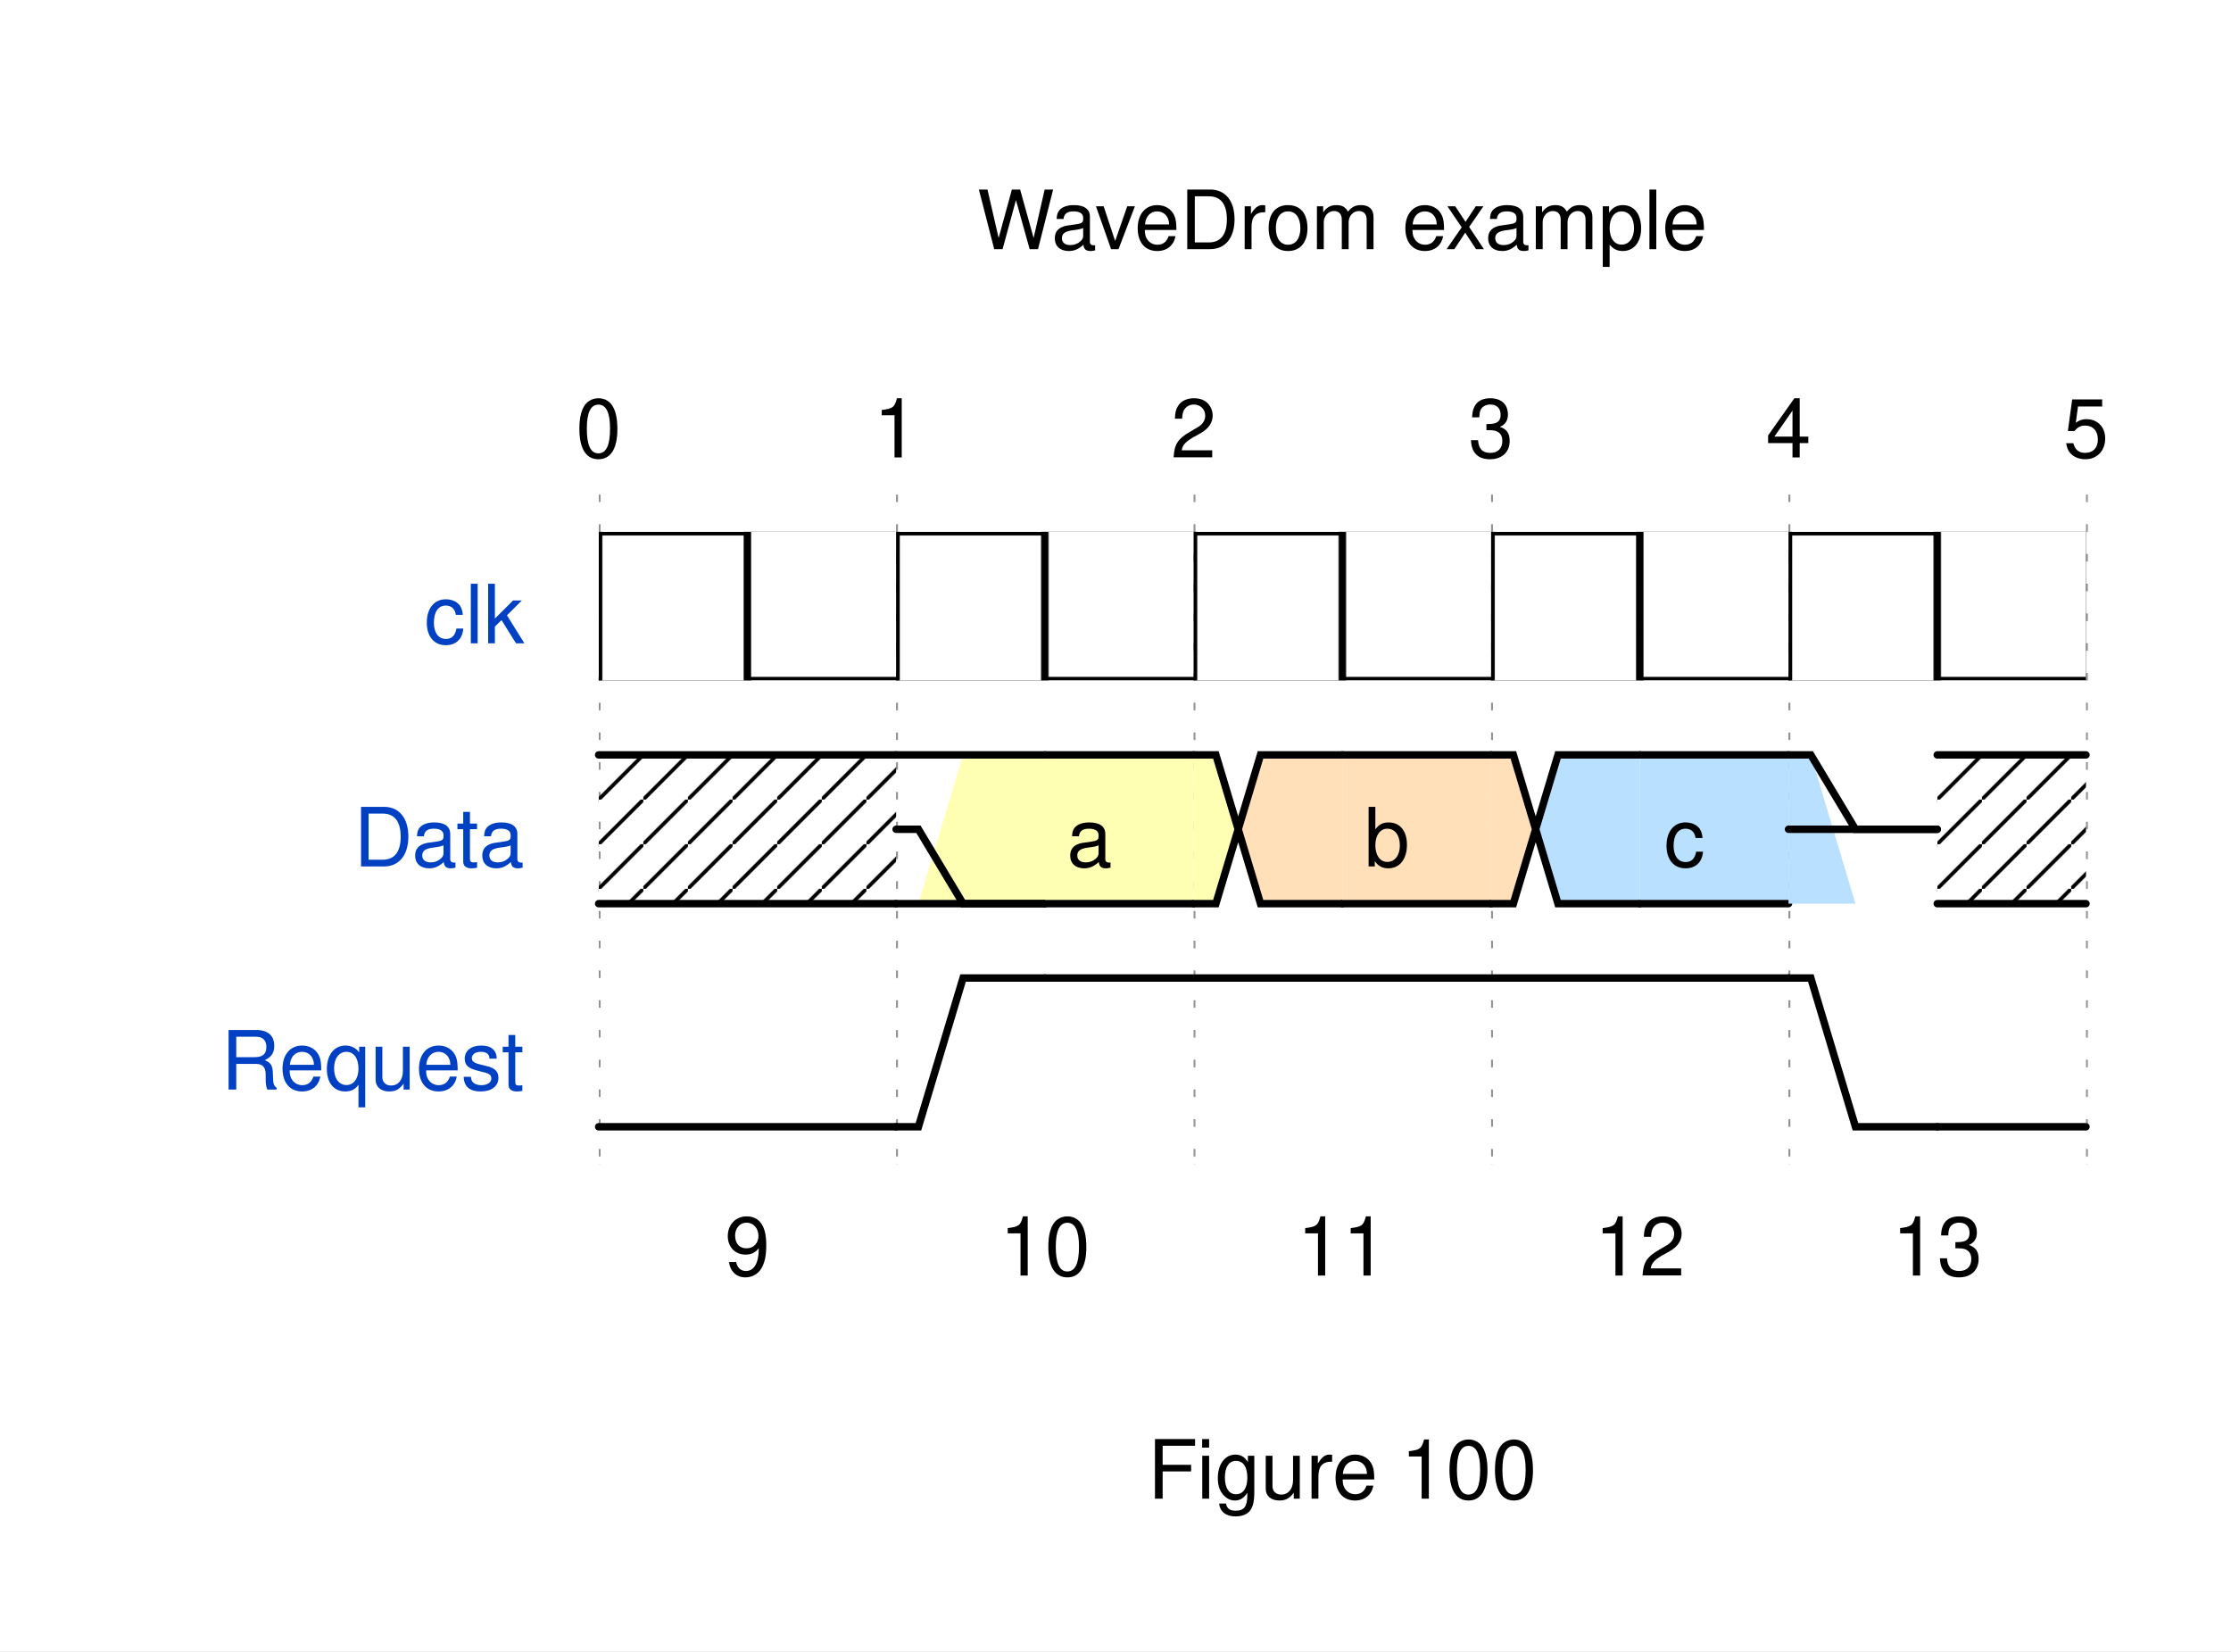
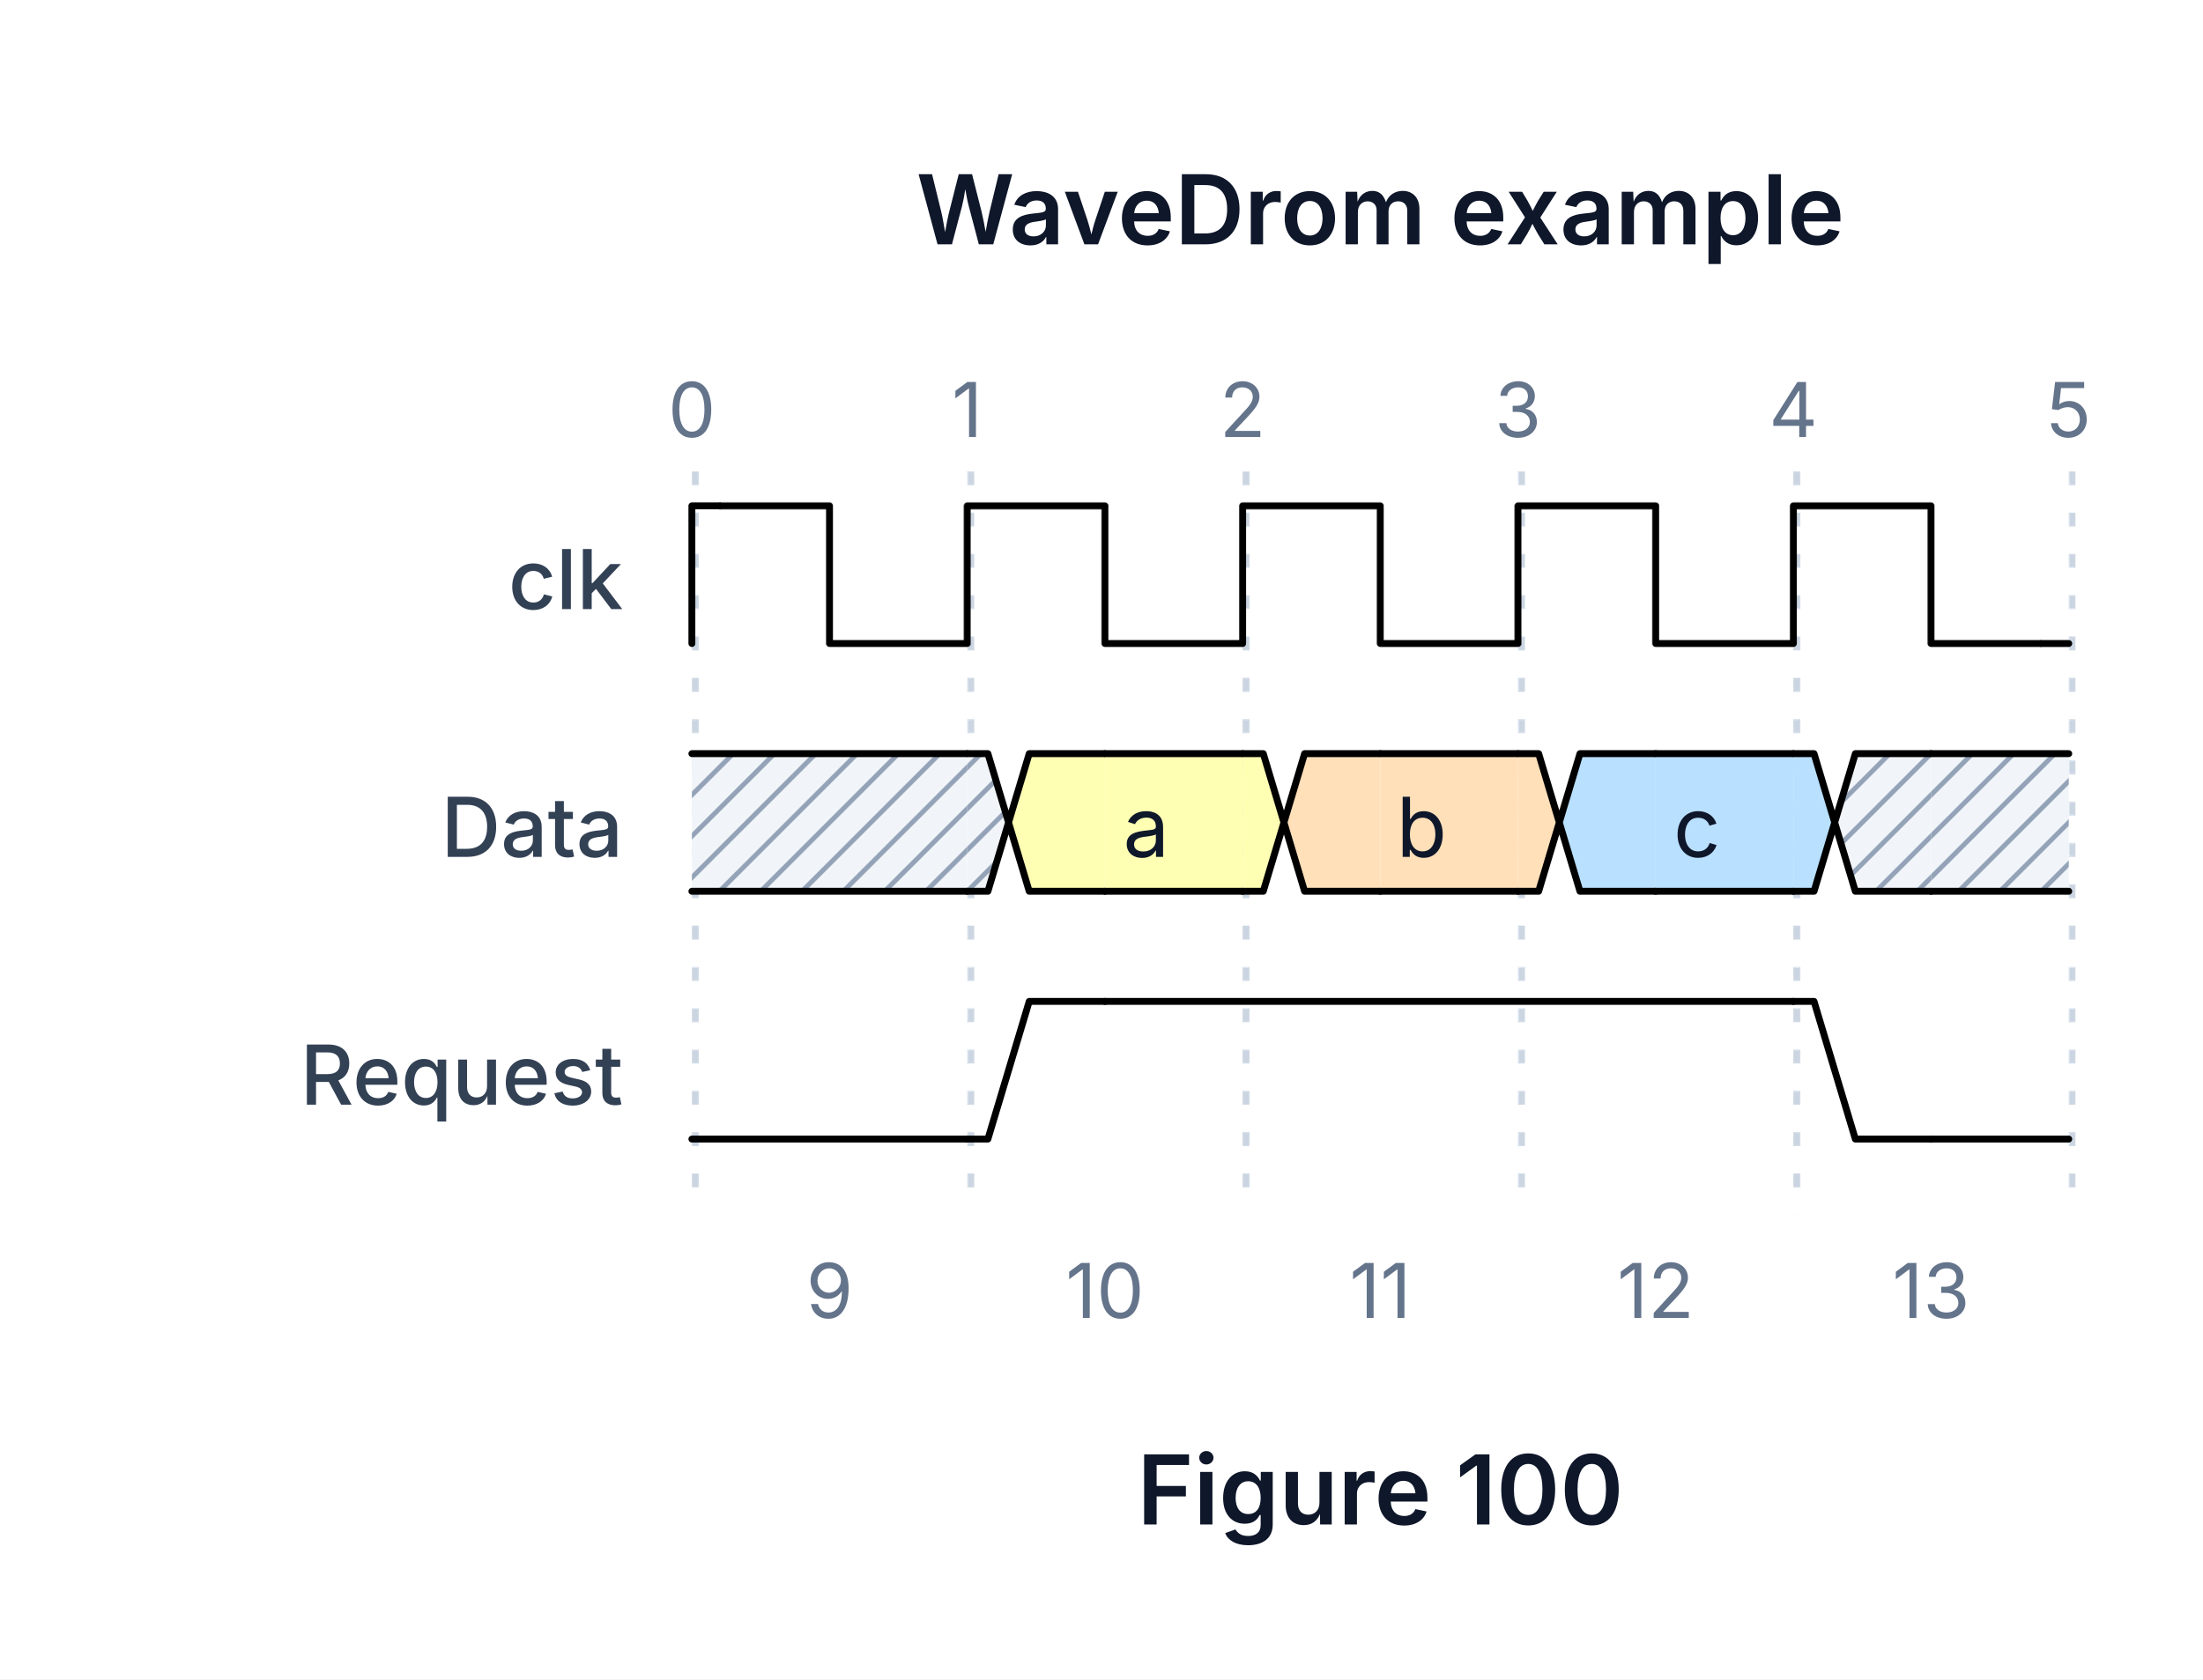
- <svg xmlns="http://www.w3.org/2000/svg" class="tgw" width="300" height="222" viewBox="0 0 300 222" overflow="hidden">
-   <style>text{font-family:Helvetica,sans-serif;font-size:11px;fill:#000}.info{fill:#0041c4}.muted{fill:#aaa}</style>
+ <svg xmlns="http://www.w3.org/2000/svg" class="tgw" role="img" aria-labelledby="tgw-4d62f5fc77d45f36-diagram-title" width="320" height="244" viewBox="0 0 320 244" overflow="hidden" font-family="Inter, system-ui, -apple-system, BlinkMacSystemFont, Segoe UI, sans-serif" font-size="12" fill="#0f172a" stroke-linejoin="round">
  <defs>
-     <marker id="arrowhead" viewBox="0 -4 11 8" refX="11" refY="0" markerWidth="8" markerHeight="6" orient="auto" markerUnits="strokeWidth">
-       <path d="M0,-4 L11,0 L0,4 Z" fill="#0041c4" />
-     </marker>
-     <marker id="arrowtail" viewBox="-11 -4 11 8" refX="-11" refY="0" markerWidth="8" markerHeight="6" orient="auto" markerUnits="strokeWidth">
-       <path d="M0,-4 L-11,0 L0,4 Z" fill="#0041c4" />
-     </marker>
-     <marker id="tee" viewBox="0 0 2 6" refX="1" refY="3" markerWidth="2" markerHeight="6" orient="auto">
-       <path d="M1,0 L1,6" stroke="#0041c4" stroke-width="2" />
-     </marker>
-     <pattern id="xh" width="6" height="6" patternUnits="userSpaceOnUse">
-       <path d="M0,6 L6,0" fill="none" stroke="#000" stroke-width="0.5" />
+     <pattern id="tgw-4d62f5fc77d45f36-xh" width="6" height="6" patternUnits="userSpaceOnUse">
+       <rect width="6" height="6" fill="#f1f5f9" />
+       <path d="M-1,1 L1,-1 M0,6 L6,0 M5,7 L7,5" fill="none" stroke="#94a3b8" stroke-width="0.7" />
    </pattern>
-     <pattern id="k0" width="40" height="20" patternUnits="userSpaceOnUse">
-       <path d="M0 20V0H20M20 0V20H40" fill="none" stroke="#000" stroke-width="1" stroke-linecap="round" />
+     <pattern id="tgw-4d62f5fc77d45f36-k0" x="-4" y="-2" width="40" height="24" patternUnits="userSpaceOnUse" fill="none" stroke="#000" stroke-width="1" stroke-linecap="round" stroke-linejoin="round" viewBox="-4 -2 40 24">
+       <path d="M-4 20H0M0 20V0H20M20 0V20H36" />
    </pattern>
-     <pattern id="gd" width="40" height="90" patternUnits="userSpaceOnUse">
-       <path d="M0,0 V90" fill="none" stroke="#888" stroke-width="0.5" stroke-dasharray="1,3" />
+     <clipPath id="tgw-4d62f5fc77d45f36-lane-clip" clipPathUnits="userSpaceOnUse">
+       <rect x="-4" y="-4" width="204.5" height="28" />
+     </clipPath>
+     <clipPath id="tgw-4d62f5fc77d45f36-lane-crop" clipPathUnits="userSpaceOnUse">
+       <rect x="0" y="-4" width="200.5" height="28" />
+     </clipPath>
+     <clipPath id="tgw-4d62f5fc77d45f36-plot-clip" clipPathUnits="userSpaceOnUse">
+       <rect x="-4" y="-4" width="204.5" height="116" />
+     </clipPath>
+     <pattern id="tgw-4d62f5fc77d45f36-gd" width="40" height="108" patternUnits="userSpaceOnUse">
+       <path d="M0.5,0 V108" fill="none" stroke="#cbd5e1" stroke-width="1" stroke-dasharray="2,4" />
    </pattern>
  </defs>
-   <rect width="300" height="222" fill="#fff" />
-   <g transform="translate(80.5,66.5)">
-     <rect x="0" y="0" width="201" height="90" fill="url(#gd)" stroke="none" />
+   <rect width="320" height="244" fill="#fff" />
+   <g transform="translate(100.5,68.5)">
+     <rect x="0" y="0" width="201" height="108" fill="url(#tgw-4d62f5fc77d45f36-gd)" stroke="none" />
    <g transform="translate(0,5)">
-       <text x="-10" y="15" text-anchor="end" class="info" xml:space="preserve">clk</text>
-       <g transform="translate(0)">
-         <rect width="200" height="20" fill="url(#k0)" />
+       <text x="-10" y="15" text-anchor="end" fill="#334155" font-weight="500" xml:space="preserve">clk</text>
+       <g clip-path="url(#tgw-4d62f5fc77d45f36-lane-clip)">
+         <g transform="translate(0)">
+           <g fill="none" stroke="#000" stroke-width="1" stroke-linecap="round" stroke-linejoin="round">
+             <path d="M0 20V0H4" />
+             <g transform="translate(0)">
+               <rect x="4" y="-2" width="192" height="24" fill="url(#tgw-4d62f5fc77d45f36-k0)" stroke="none" />
+             </g>
+             <path d="M196 20H200" />
+           </g>
+         </g>
      </g>
    </g>
-     <g transform="translate(0,35)">
-       <text x="-10" y="15" text-anchor="end" class="info" xml:space="preserve">Data</text>
-       <rect x="0" y="0" width="40" height="20" fill="url(#xh)" stroke="none" />
-       <path d="M0 0H40" fill="none" stroke="#000" stroke-width="1" stroke-linecap="round" />
-       <path d="M0 20H40" fill="none" stroke="#000" stroke-width="1" stroke-linecap="round" />
-       <path d="M49 0L60 0L60 20L43 20L49 0" fill="#ffffb4" stroke="none" />
-       <path d="M40 10L43 10L49 20H60" fill="none" stroke="#000" stroke-width="1" stroke-linecap="round" />
-       <path d="M40 0H60" fill="none" stroke="#000" stroke-width="1" stroke-linecap="round" />
-       <path d="M40 20H60" fill="none" stroke="#000" stroke-width="1" stroke-linecap="round" />
-       <rect x="60" y="0" width="20" height="20" fill="#ffffb4" stroke="none" />
-       <path d="M60 0H80" fill="none" stroke="#000" stroke-width="1" stroke-linecap="round" />
-       <path d="M60 20H80" fill="none" stroke="#000" stroke-width="1" stroke-linecap="round" />
-       <path d="M80 0L83 0L86 10L83 20L80 20" fill="#ffffb4" stroke="none" />
-       <path d="M100 0L89 0L86 10L89 20L100 20" fill="#ffe0b9" stroke="none" />
-       <path d="M80 0L83 0L89 20L100 20M80 20L83 20L89 0L100 0" fill="none" stroke="#000" stroke-width="1" stroke-linecap="round" />
-       <rect x="100" y="0" width="20" height="20" fill="#ffe0b9" stroke="none" />
-       <path d="M100 0H120" fill="none" stroke="#000" stroke-width="1" stroke-linecap="round" />
-       <path d="M100 20H120" fill="none" stroke="#000" stroke-width="1" stroke-linecap="round" />
-       <path d="M120 0L123 0L126 10L123 20L120 20" fill="#ffe0b9" stroke="none" />
-       <path d="M140 0L129 0L126 10L129 20L140 20" fill="#b9e0ff" stroke="none" />
-       <path d="M120 0L123 0L129 20L140 20M120 20L123 20L129 0L140 0" fill="none" stroke="#000" stroke-width="1" stroke-linecap="round" />
-       <rect x="140" y="0" width="20" height="20" fill="#b9e0ff" stroke="none" />
-       <path d="M140 0H160" fill="none" stroke="#000" stroke-width="1" stroke-linecap="round" />
-       <path d="M140 20H160" fill="none" stroke="#000" stroke-width="1" stroke-linecap="round" />
-       <path d="M160 0L163 0L169 20L160 20" fill="#b9e0ff" stroke="none" />
-       <path d="M160 0L163 0L169 10H180" fill="none" stroke="#000" stroke-width="1" stroke-linecap="round" />
-       <path d="M160 10H180" fill="none" stroke="#000" stroke-width="1" stroke-linecap="round" />
-       <rect x="180" y="0" width="20" height="20" fill="url(#xh)" stroke="none" />
-       <path d="M180 0H200" fill="none" stroke="#000" stroke-width="1" stroke-linecap="round" />
-       <path d="M180 20H200" fill="none" stroke="#000" stroke-width="1" stroke-linecap="round" />
-       <text x="66" y="15" text-anchor="middle" xml:space="preserve">a</text>
-       <text x="106" y="15" text-anchor="middle" xml:space="preserve">b</text>
-       <text x="146" y="15" text-anchor="middle" xml:space="preserve">c</text>
+     <g transform="translate(0,41)">
+       <text x="-10" y="15" text-anchor="end" fill="#334155" font-weight="500" xml:space="preserve">Data</text>
+       <g clip-path="url(#tgw-4d62f5fc77d45f36-lane-clip)">
+         <g transform="translate(0)">
+           <g fill="none" stroke="#000" stroke-width="1" stroke-linecap="round" stroke-linejoin="round">
+             <rect x="0" y="0" width="40" height="20" fill="url(#tgw-4d62f5fc77d45f36-xh)" stroke="none" />
+             <path d="M0 0H40M0 20H40" />
+             <path d="M40 0L43 0L46 10L43 20L40 20" fill="url(#tgw-4d62f5fc77d45f36-xh)" stroke="none" />
+             <path d="M60 0L49 0L46 10L49 20L60 20" fill="#ffffb4" stroke="none" />
+             <path d="M40 0L43 0L49 20L60 20M40 20L43 20L49 0L60 0" />
+             <rect x="60" y="0" width="20" height="20" fill="#ffffb4" stroke="none" />
+             <path d="M60 0H80M60 20H80" />
+             <path d="M80 0L83 0L86 10L83 20L80 20" fill="#ffffb4" stroke="none" />
+             <path d="M100 0L89 0L86 10L89 20L100 20" fill="#ffe0b9" stroke="none" />
+             <path d="M80 0L83 0L89 20L100 20M80 20L83 20L89 0L100 0" />
+             <rect x="100" y="0" width="20" height="20" fill="#ffe0b9" stroke="none" />
+             <path d="M100 0H120M100 20H120" />
+             <path d="M120 0L123 0L126 10L123 20L120 20" fill="#ffe0b9" stroke="none" />
+             <path d="M140 0L129 0L126 10L129 20L140 20" fill="#b9e0ff" stroke="none" />
+             <path d="M120 0L123 0L129 20L140 20M120 20L123 20L129 0L140 0" />
+             <rect x="140" y="0" width="20" height="20" fill="#b9e0ff" stroke="none" />
+             <path d="M140 0H160M140 20H160" />
+             <path d="M160 0L163 0L166 10L163 20L160 20" fill="#b9e0ff" stroke="none" />
+             <path d="M180 0L169 0L166 10L169 20L180 20" fill="url(#tgw-4d62f5fc77d45f36-xh)" stroke="none" />
+             <path d="M160 0L163 0L169 20L180 20M160 20L163 20L169 0L180 0" />
+             <rect x="180" y="0" width="20" height="20" fill="url(#tgw-4d62f5fc77d45f36-xh)" stroke="none" />
+             <path d="M180 0H200M180 20H200" />
+           </g>
+           <text x="66" y="15" text-anchor="middle" xml:space="preserve">a</text>
+           <text x="106" y="15" text-anchor="middle" xml:space="preserve">b</text>
+           <text x="146" y="15" text-anchor="middle" xml:space="preserve">c</text>
+         </g>
+       </g>
    </g>
-     <g transform="translate(0,65)">
-       <text x="-10" y="15" text-anchor="end" class="info" xml:space="preserve">Request</text>
-       <path d="M0 20H40" fill="none" stroke="#000" stroke-width="1" stroke-linecap="round" />
-       <path d="M40 20L43 20L49 0H60" fill="none" stroke="#000" stroke-width="1" stroke-linecap="round" />
-       <path d="M60 0H160" fill="none" stroke="#000" stroke-width="1" stroke-linecap="round" />
-       <path d="M160 0L163 0L169 20H180" fill="none" stroke="#000" stroke-width="1" stroke-linecap="round" />
-       <path d="M180 20H200" fill="none" stroke="#000" stroke-width="1" stroke-linecap="round" />
+     <g transform="translate(0,77)">
+       <text x="-10" y="15" text-anchor="end" fill="#334155" font-weight="500" xml:space="preserve">Request</text>
+       <g clip-path="url(#tgw-4d62f5fc77d45f36-lane-clip)">
+         <g transform="translate(0)">
+           <g fill="none" stroke="#000" stroke-width="1" stroke-linecap="round" stroke-linejoin="round">
+             <path d="M0 20H40" />
+             <path d="M40 20L43 20L49 0H60" />
+             <path d="M60 0H160" />
+             <path d="M160 0L163 0L169 20H180" />
+             <path d="M180 20H200" />
+           </g>
+         </g>
+       </g>
    </g>
-     <text x="100" y="-33" text-anchor="middle" xml:space="preserve">WaveDrom example</text>
-     <g class="muted" text-anchor="middle" xml:space="preserve">
+     <g clip-path="url(#tgw-4d62f5fc77d45f36-plot-clip)" />
+     <text x="100" y="-33" text-anchor="middle" font-size="14" font-weight="600" xml:space="preserve">WaveDrom example</text>
+     <g fill="#64748b" font-size="11" text-anchor="middle" xml:space="preserve">
      <text x="0" y="-5">0</text>
      <text x="40" y="-5">1</text>
      <text x="80" y="-5">2</text>
      <text x="120" y="-5">3</text>
      <text x="160" y="-5">4</text>
      <text x="200" y="-5">5</text>
    </g>
-     <text x="100" y="135" text-anchor="middle" xml:space="preserve">Figure 100</text>
-     <g class="muted" text-anchor="middle" xml:space="preserve">
-       <text x="20" y="105">9</text>
-       <text x="60" y="105">10</text>
-       <text x="100" y="105">11</text>
-       <text x="140" y="105">12</text>
-       <text x="180" y="105">13</text>
+     <text x="100" y="153" text-anchor="middle" font-size="14" font-weight="600" xml:space="preserve">Figure 100</text>
+     <g fill="#64748b" font-size="11" text-anchor="middle" xml:space="preserve">
+       <text x="20" y="123">9</text>
+       <text x="60" y="123">10</text>
+       <text x="100" y="123">11</text>
+       <text x="140" y="123">12</text>
+       <text x="180" y="123">13</text>
    </g>
  </g>
  <g />
</svg>
